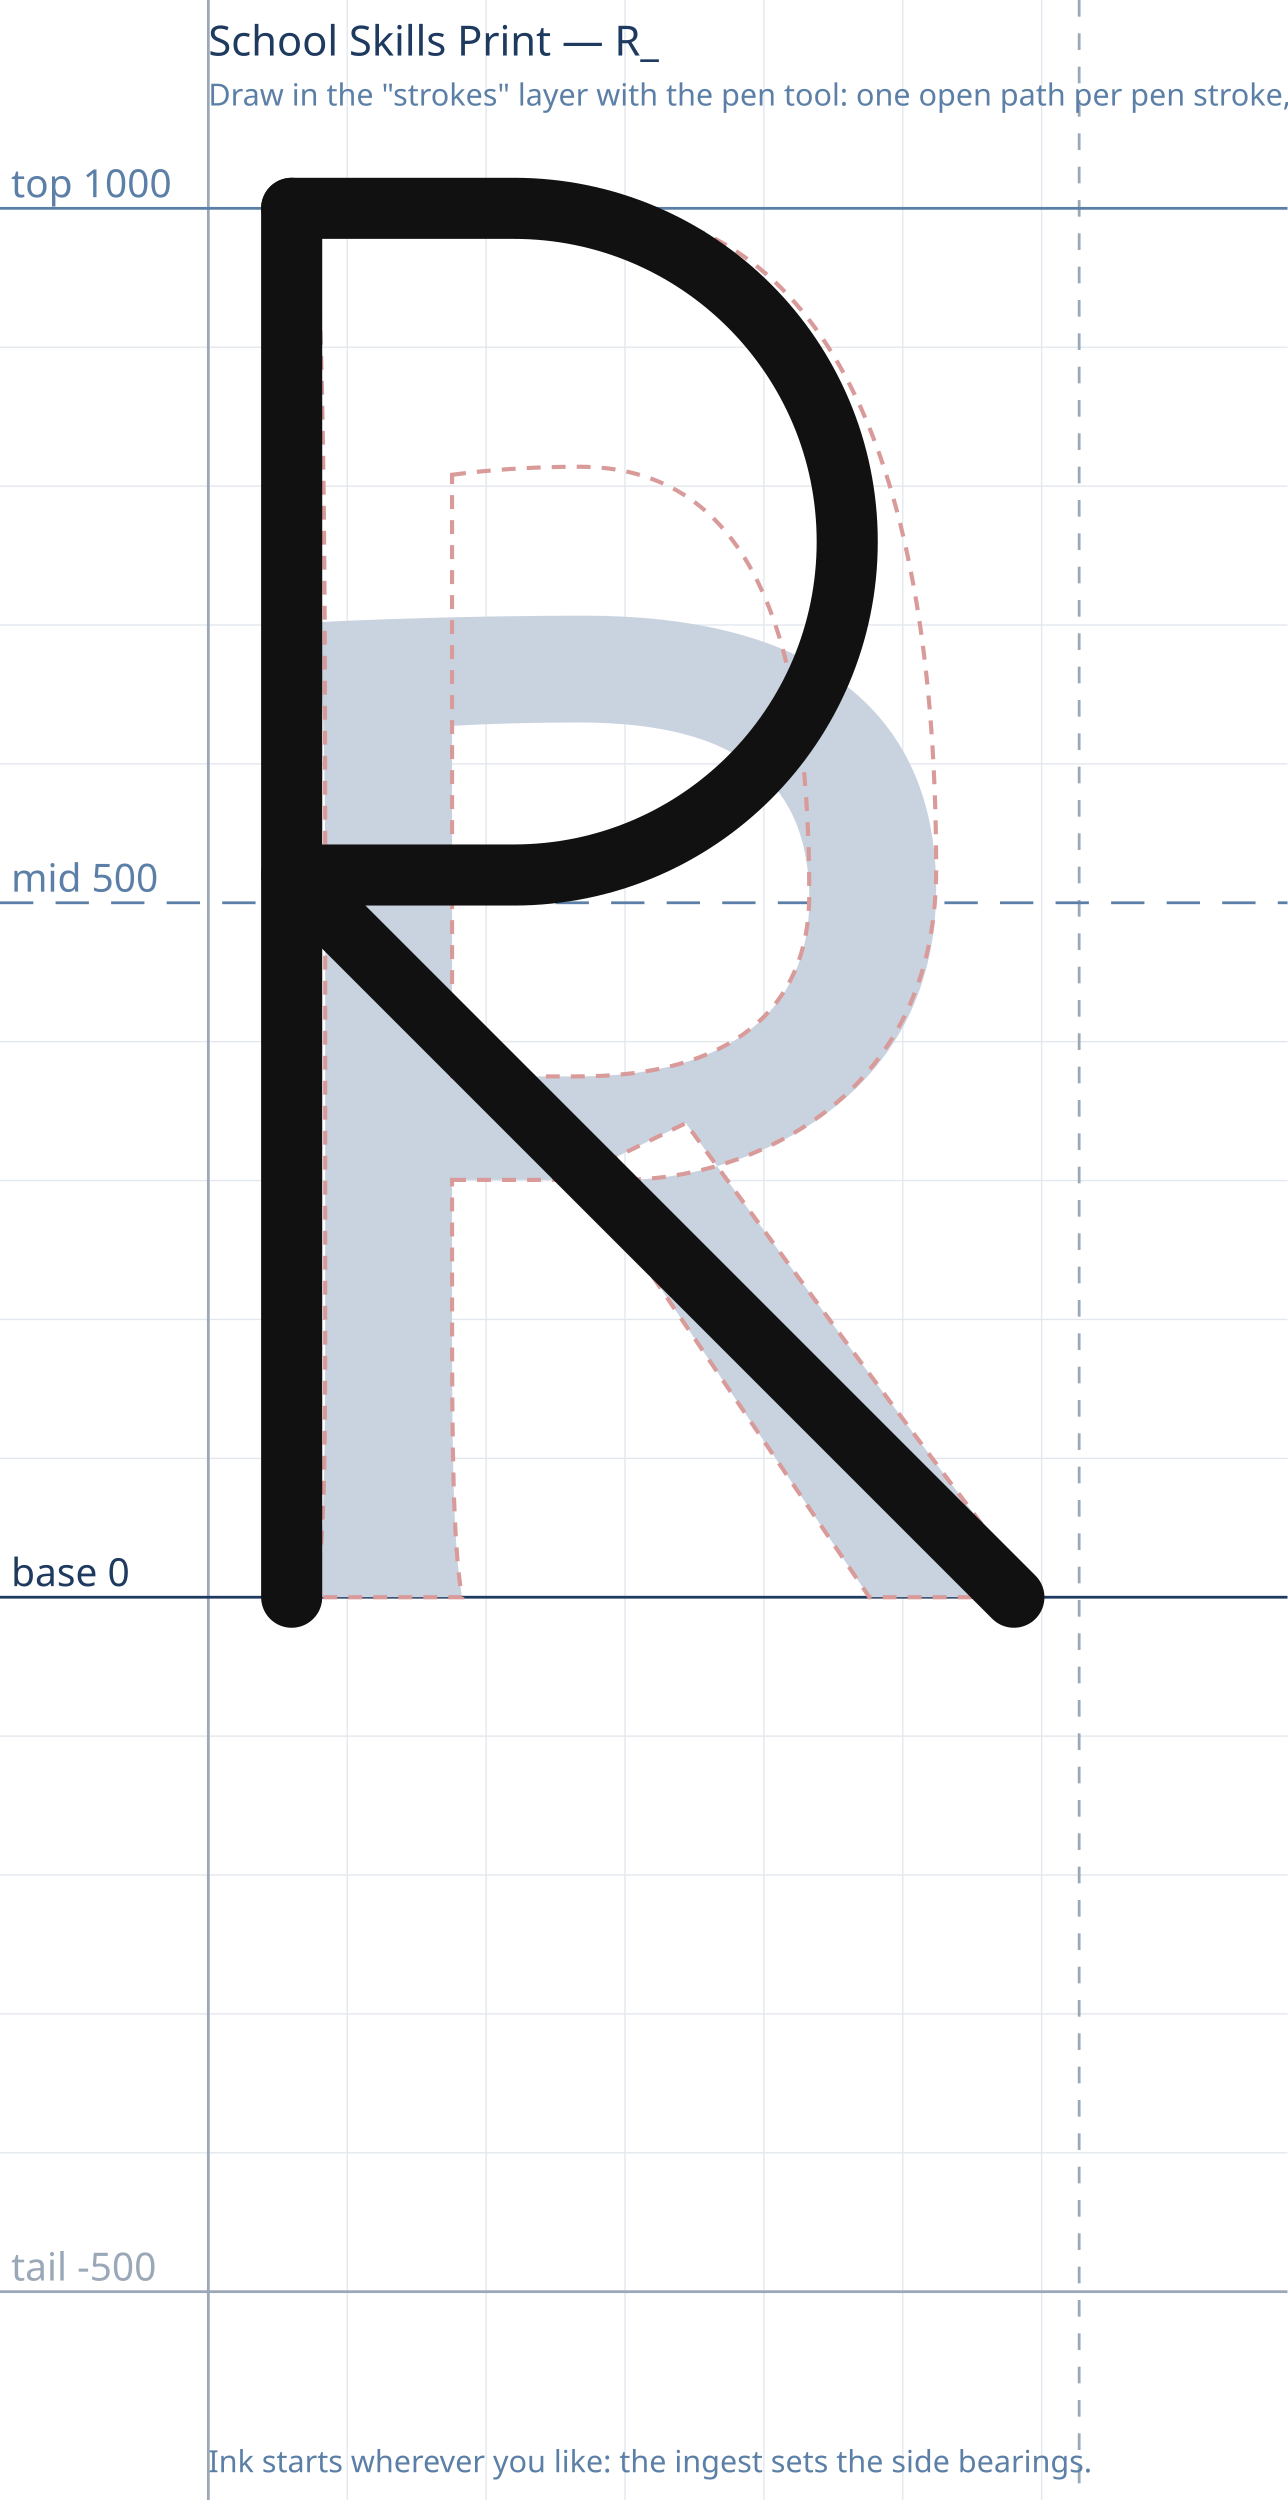
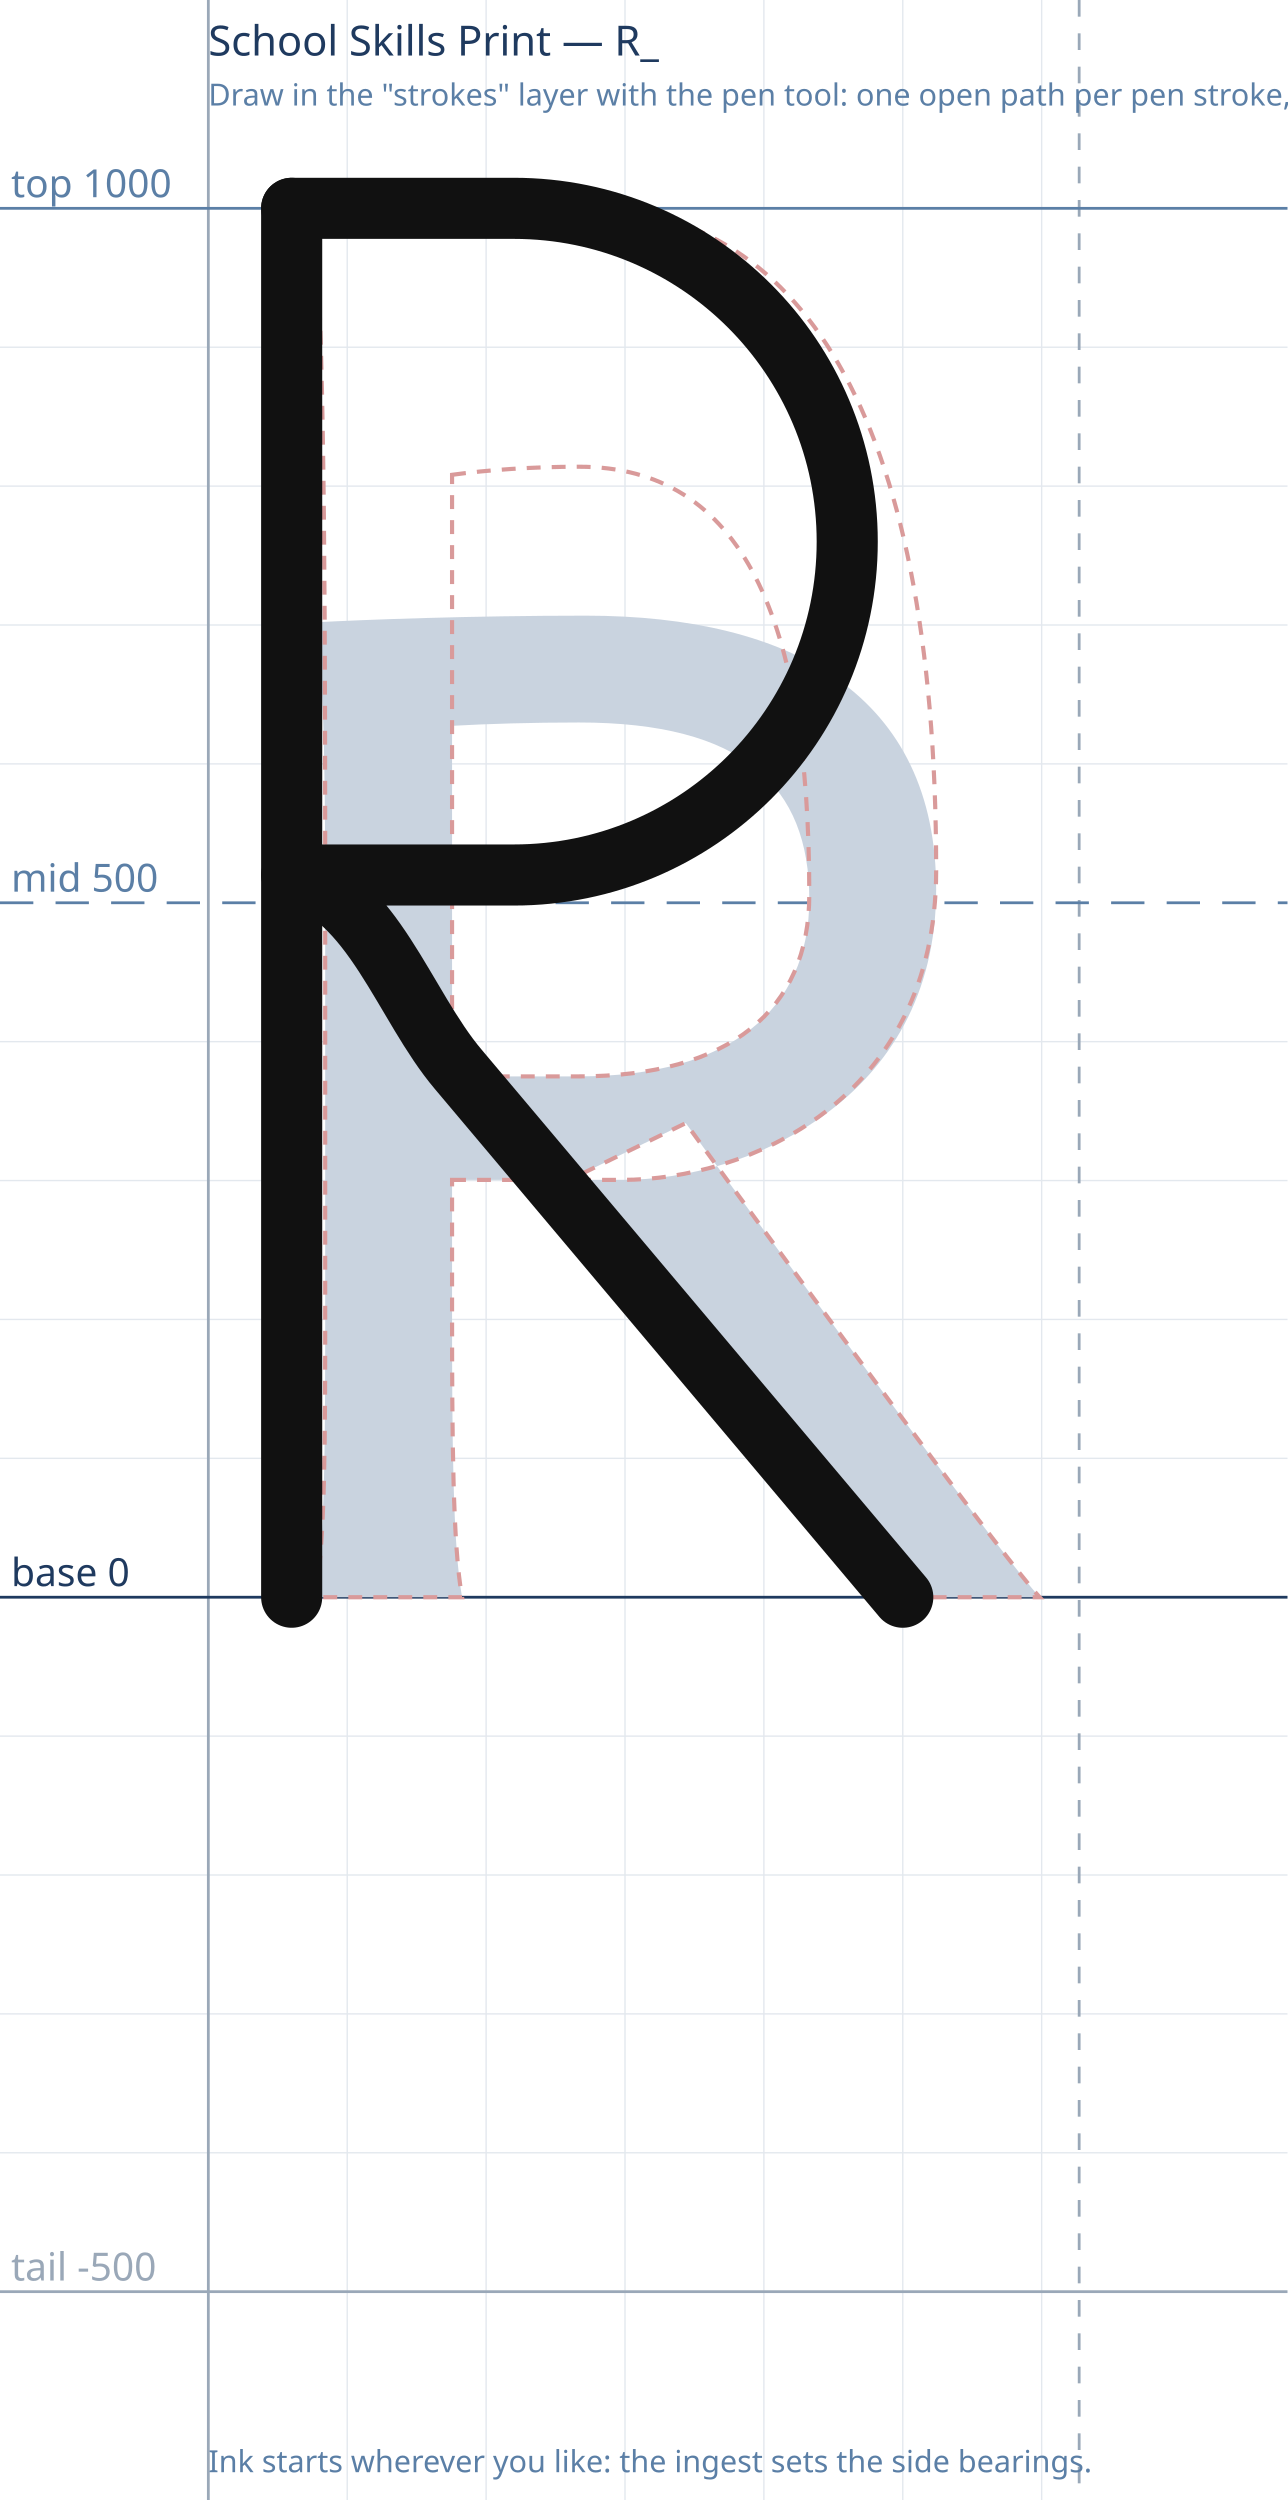
<svg xmlns="http://www.w3.org/2000/svg" width="463.5" height="900" viewBox="0 0 927 1800" data-hand="print" data-glyph="R_" data-units="1000" data-origin="150" data-baseline="1150">
  <g id="ruling">
    <line x1="0" y1="1550" x2="927" y2="1550" stroke="#e3e8ee" stroke-width="1" />
    <line x1="0" y1="1450" x2="927" y2="1450" stroke="#e3e8ee" stroke-width="1" />
    <line x1="0" y1="1350" x2="927" y2="1350" stroke="#e3e8ee" stroke-width="1" />
    <line x1="0" y1="1250" x2="927" y2="1250" stroke="#e3e8ee" stroke-width="1" />
    <line x1="0" y1="1050" x2="927" y2="1050" stroke="#e3e8ee" stroke-width="1" />
    <line x1="0" y1="950" x2="927" y2="950" stroke="#e3e8ee" stroke-width="1" />
    <line x1="0" y1="850" x2="927" y2="850" stroke="#e3e8ee" stroke-width="1" />
    <line x1="0" y1="750" x2="927" y2="750" stroke="#e3e8ee" stroke-width="1" />
    <line x1="0" y1="550" x2="927" y2="550" stroke="#e3e8ee" stroke-width="1" />
    <line x1="0" y1="450" x2="927" y2="450" stroke="#e3e8ee" stroke-width="1" />
    <line x1="0" y1="350" x2="927" y2="350" stroke="#e3e8ee" stroke-width="1" />
    <line x1="0" y1="250" x2="927" y2="250" stroke="#e3e8ee" stroke-width="1" />
    <line x1="150" y1="0" x2="150" y2="1800" stroke="#e3e8ee" stroke-width="1" />
    <line x1="250" y1="0" x2="250" y2="1800" stroke="#e3e8ee" stroke-width="1" />
    <line x1="350" y1="0" x2="350" y2="1800" stroke="#e3e8ee" stroke-width="1" />
    <line x1="450" y1="0" x2="450" y2="1800" stroke="#e3e8ee" stroke-width="1" />
    <line x1="550" y1="0" x2="550" y2="1800" stroke="#e3e8ee" stroke-width="1" />
    <line x1="650" y1="0" x2="650" y2="1800" stroke="#e3e8ee" stroke-width="1" />
    <line x1="750" y1="0" x2="750" y2="1800" stroke="#e3e8ee" stroke-width="1" />
    <line x1="150" y1="0" x2="150" y2="1800" stroke="#9aa8b8" stroke-width="2" />
    <line x1="777" y1="0" x2="777" y2="1800" stroke="#9aa8b8" stroke-width="2" stroke-dasharray="12 12" />
    <line x1="0" y1="150" x2="927" y2="150" stroke="#5b7fa6" stroke-width="2" />
    <text x="8" y="142" font-family="sans-serif" font-size="28" fill="#5b7fa6">top 1000</text>
    <line x1="0" y1="650" x2="927" y2="650" stroke="#5b7fa6" stroke-width="2" stroke-dasharray="24 16" />
    <text x="8" y="642" font-family="sans-serif" font-size="28" fill="#5b7fa6">mid 500</text>
    <line x1="0" y1="1150" x2="927" y2="1150" stroke="#1f3a5f" stroke-width="2" />
    <text x="8" y="1142" font-family="sans-serif" font-size="28" fill="#1f3a5f">base 0</text>
    <line x1="0" y1="1650" x2="927" y2="1650" stroke="#9aa8b8" stroke-width="2" />
    <text x="8" y="1642" font-family="sans-serif" font-size="28" fill="#9aa8b8">tail -500</text>
  </g>
  <g id="outline-body">
    <path d="M 325.481 849.519 L 448.077 849.519 C 537.019 849.519 674.038 792.788 674.038 640.385 C 674.038 501.442 571.154 443.269 421.635 443.269 C 339.423 443.269 262.5 446.154 226.923 448.077 C 234.135 486.538 234.135 575 234.135 669.231 L 234.135 940.865 C 234.135 1035.577 234.135 1111.538 226.923 1150 L 332.692 1150 C 325.962 1112.5 325.481 1035.577 325.481 940.865 L 325.481 849.519 Z M 325.481 522.596 C 350.962 521.154 383.173 520.192 416.827 520.192 C 534.615 520.192 582.692 565.385 582.692 647.596 C 582.692 727.404 525 775 416.827 775 L 325.481 775 L 325.481 522.596 Z M 419.712 844.712 L 625.962 1150 L 748.558 1150 C 725 1124.519 589.423 940.385 493.75 808.654 L 419.712 844.712 Z" fill="#c9d3df" fill-rule="evenodd" />
  </g>
  <g id="outline-reach">
    <path d="M 325.481 849.519 L 448.077 849.519 C 537.019 849.519 674.038 792.788 674.038 626.744 C 674.038 290.698 571.154 150 421.635 150 C 339.423 150 262.5 156.977 226.923 161.628 C 234.135 254.651 234.135 468.605 234.135 669.231 L 234.135 940.865 C 234.135 1035.577 234.135 1111.538 226.923 1150 L 332.692 1150 C 325.962 1112.5 325.481 1035.577 325.481 940.865 L 325.481 849.519 Z M 325.481 341.86 C 350.962 338.372 383.173 336.047 416.827 336.047 C 534.615 336.047 582.692 445.349 582.692 644.186 C 582.692 727.404 525 775 416.827 775 L 325.481 775 L 325.481 341.86 Z M 419.712 844.712 L 625.962 1150 L 748.558 1150 C 725 1124.519 589.423 940.385 493.75 808.654 L 419.712 844.712 Z" fill="none" stroke="#d99a9a" stroke-width="3" stroke-dasharray="10 8" fill-rule="evenodd" />
  </g>
  <g id="notes">
    <text x="150" y="40" font-family="sans-serif" font-size="30" fill="#1f3a5f">School Skills Print — R_</text>
    <text x="150" y="76" font-family="sans-serif" font-size="22" fill="#5b7fa6">Draw in the "strokes" layer with the pen tool: one open path per pen stroke, in the order the pen makes them. Grey is the shape; red dashes are how far the tall or hanging part goes.</text>
    <text x="150" y="1780" font-family="sans-serif" font-size="22" fill="#5b7fa6">Ink starts wherever you like: the ingest sets the side bearings.</text>
  </g>
  <g id="strokes">
    <path id="stroke-1" d="M 210 150 L 210 1150" fill="none" stroke="#111" stroke-width="44" stroke-linecap="round" stroke-linejoin="round" />
-     <path id="stroke-2" d="M 210 150 L 370 150 C 502.5 150 610 257.5 610 390 C 610 522.5 502.5 630 370 630 L 210 630 L 730 1150" fill="none" stroke="#111" stroke-width="44" stroke-linecap="round" stroke-linejoin="round" />
+     <path id="stroke-2" d="M 210 150 L 370 150 C 502.5 150 610 257.5 610 390 C 610 522.5 502.5 630 370 630 L 210 630 C 268 644 291 724 330 770 L 650 1150" fill="none" stroke="#111" stroke-width="44" stroke-linecap="round" stroke-linejoin="round" />
  </g>
</svg>
